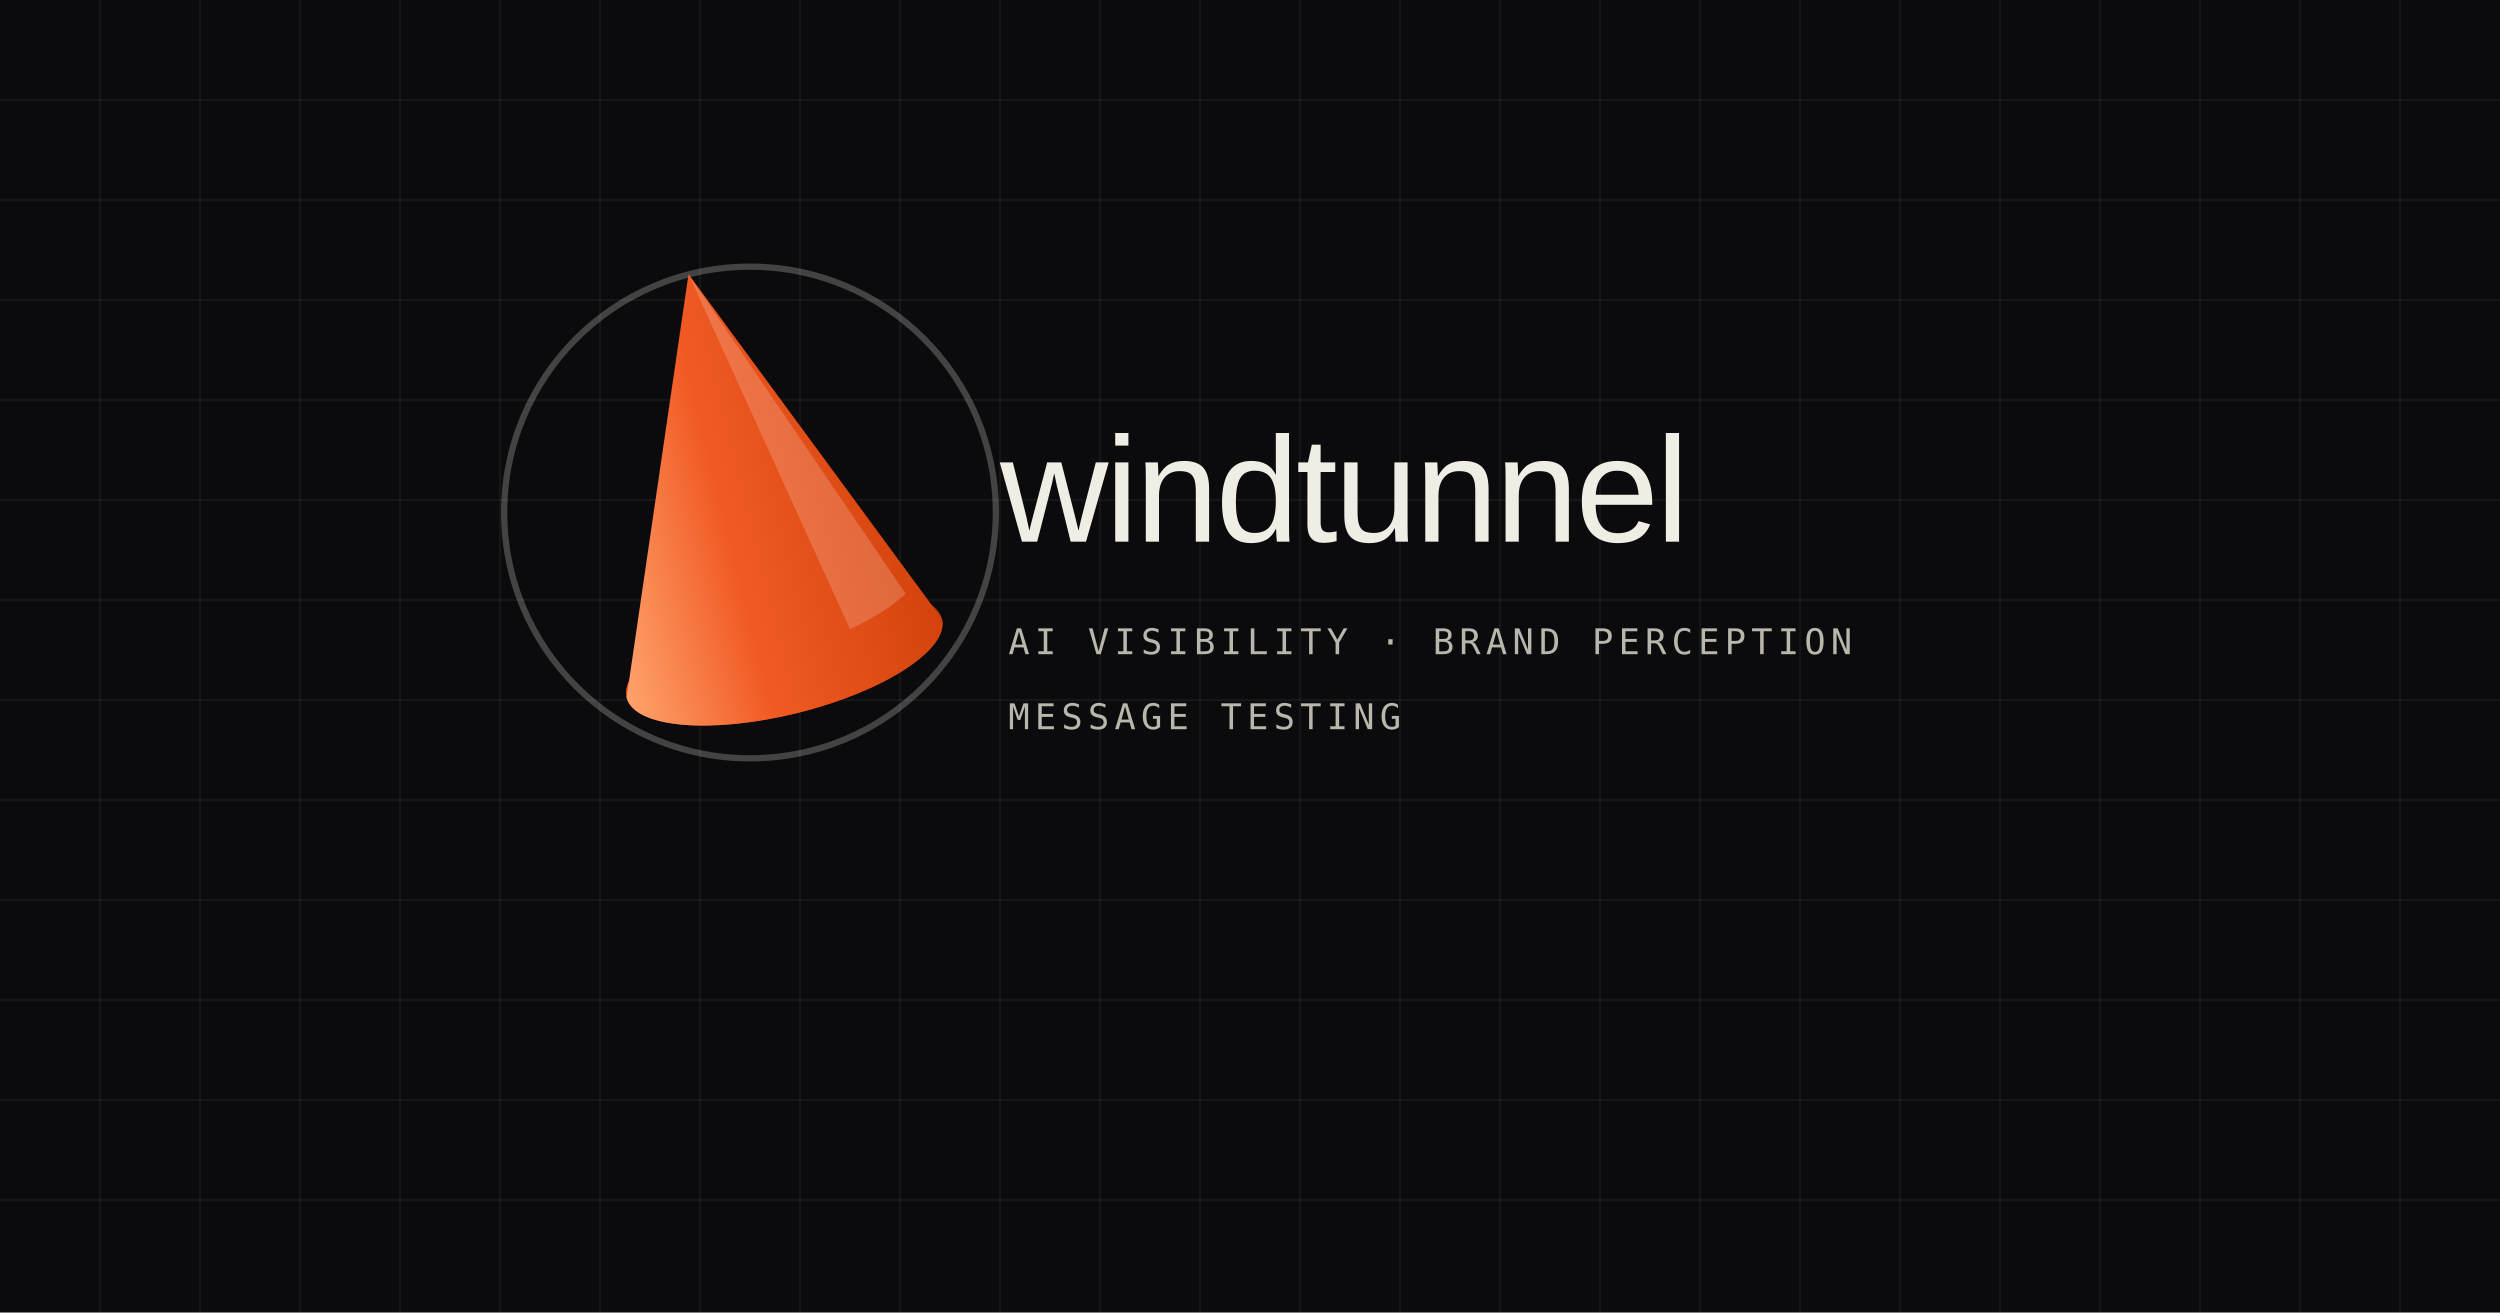
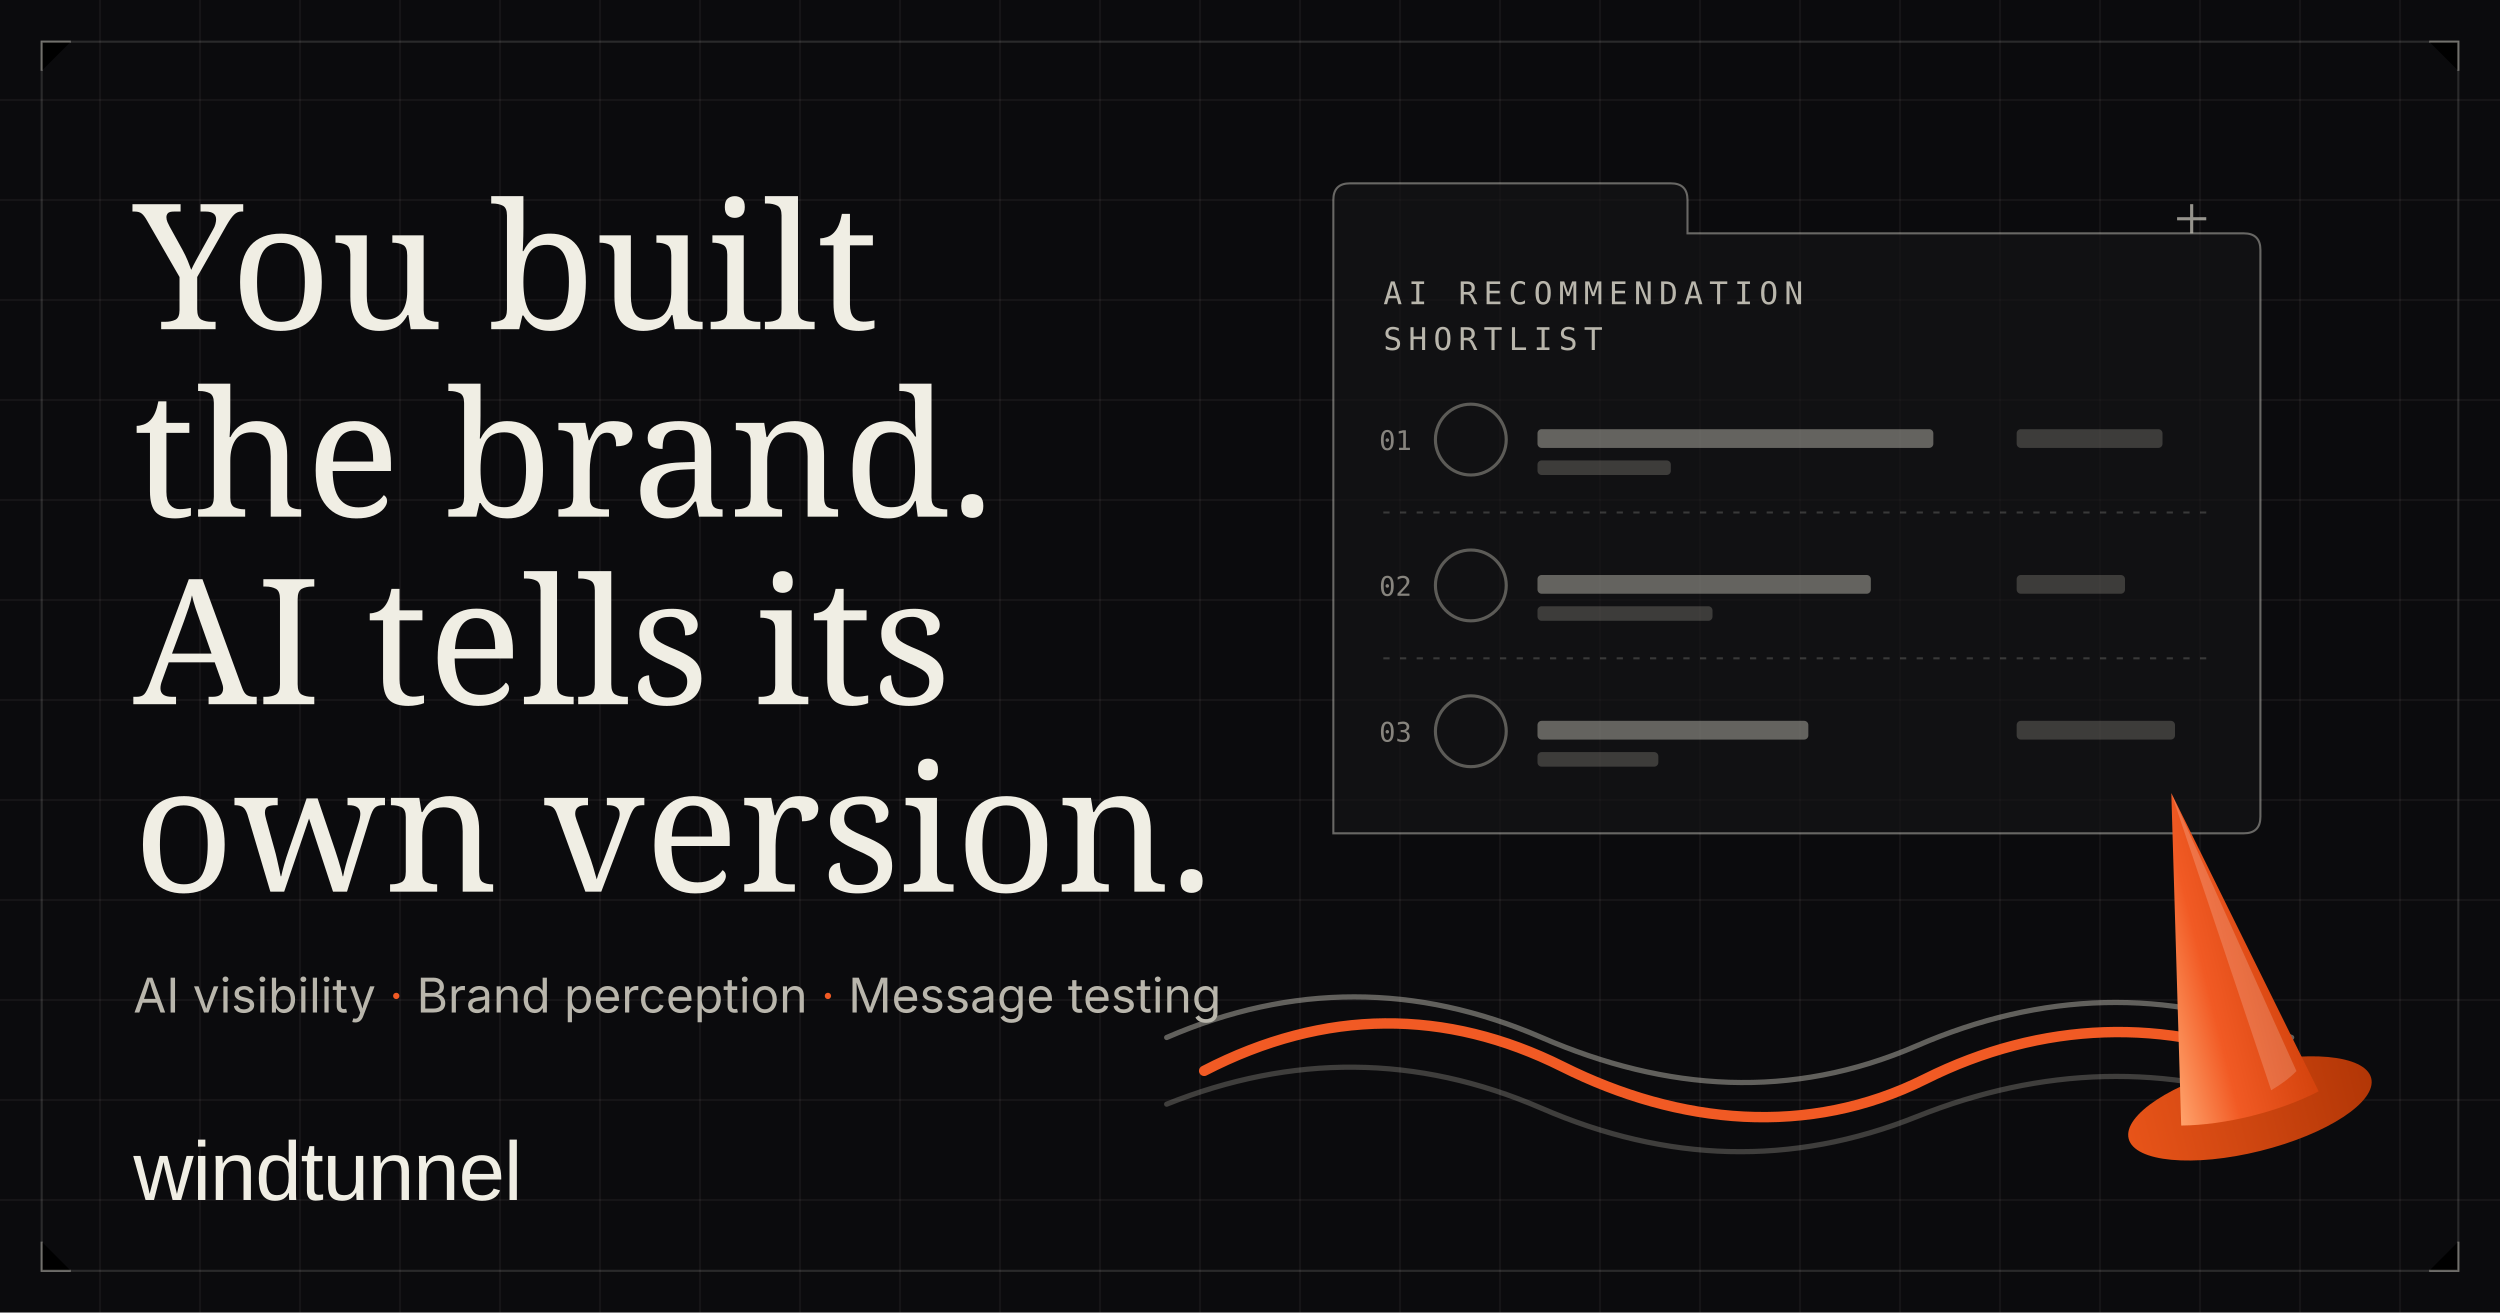
- <svg xmlns="http://www.w3.org/2000/svg" viewBox="0 0 1200 630" role="img" aria-label="Windtunnel · AI visibility audits and message testing">
+ <svg xmlns="http://www.w3.org/2000/svg" viewBox="0 0 1200 630" role="img" aria-label="Windtunnel · You built the brand. AI tells its own version.">
  <rect width="1200" height="630" fill="#0B0B0D" />
  <g stroke="rgba(240,238,228,0.05)" stroke-width="1">
    <path d="M0 48H1200M0 96H1200M0 144H1200M0 192H1200M0 240H1200M0 288H1200M0 336H1200M0 384H1200M0 432H1200M0 480H1200M0 528H1200M0 576H1200" />
    <path d="M48 0V630M96 0V630M144 0V630M192 0V630M240 0V630M288 0V630M336 0V630M384 0V630M432 0V630M480 0V630M528 0V630M576 0V630M624 0V630M672 0V630M720 0V630M768 0V630M816 0V630M864 0V630M912 0V630M960 0V630M1008 0V630M1056 0V630M1104 0V630M1152 0V630" />
  </g>
  <defs>
    <linearGradient id="c" x1="0" y1="0" x2="1" y2="0">
      <stop offset="0" stop-color="#FFA26B" />
      <stop offset="0.42" stop-color="#F15A24" />
      <stop offset="1" stop-color="#D4430D" />
    </linearGradient>
    <linearGradient id="b" x1="0" y1="0" x2="1" y2="0">
      <stop offset="0" stop-color="#E85419" />
      <stop offset="1" stop-color="#B23606" />
    </linearGradient>
  </defs>
-   <g transform="translate(180 70)">
-     <circle cx="180" cy="176" r="118" fill="none" stroke="rgba(240,238,228,0.25)" stroke-width="3" />
-     <g transform="rotate(-14 180 180)">
-       <ellipse cx="180" cy="248" rx="78" ry="27" fill="url(#b)" />
-       <path d="M180 58 L102 248 A78 27 0 0 0 258 248 Z" fill="url(#c)" />
-       <path d="M180 58 L214 242 A78 27 0 0 0 244 232 Z" fill="#fff" opacity="0.18" />
-     </g>
+   <rect x="20" y="20" width="1160" height="590" fill="none" stroke="rgba(240,238,228,0.14)" stroke-width="1" />
+   <g stroke="rgba(240,238,228,0.4)" stroke-width="1">
+     <path d="M20 34V20H34M1166 20h14v14M1180 596v14h-14M34 610H20v-14" />
  </g>
-   <text x="480" y="260" fill="#F0EEE4" font-family="Space Grotesk, Arial, sans-serif" font-size="72" font-weight="500" letter-spacing="-1.5">windtunnel</text>
-   <text x="484" y="314" fill="#B9B6AC" font-family="IBM Plex Mono, monospace" font-size="17" font-weight="500" letter-spacing="2.5">AI VISIBILITY · BRAND PERCEPTION</text>
-   <text x="484" y="350" fill="#B9B6AC" font-family="IBM Plex Mono, monospace" font-size="17" font-weight="500" letter-spacing="2.5">MESSAGE TESTING</text>
+   <g font-family="Instrument Serif, Georgia, serif" fill="#F0EEE4" font-size="84">
+     <text x="64" y="158">You built</text>
+     <text x="64" y="248">the brand.</text>
+     <text x="64" y="338">AI tells its</text>
+     <text x="64" y="428">own version.</text>
+   </g>
+   <text x="64" y="486" font-family="Inter, Arial, sans-serif" font-size="23" fill="#B9B6AC">AI visibility <tspan fill="#F15A24">·</tspan> Brand perception <tspan fill="#F15A24">·</tspan> Message testing</text>
+   <text x="64" y="576" font-family="Space Grotesk, Arial, sans-serif" font-size="40" font-weight="500" letter-spacing="-0.5" fill="#F0EEE4">windtunnel</text>
+   <path d="M640 400 V96 Q640 88 648 88 H802 Q810 88 810 96 V112 H1077 Q1085 112 1085 120 V392 Q1085 400 1077 400 H648 Q640 400 640 400 Z" fill="rgba(20,20,22,0.65)" stroke="rgba(240,238,228,0.4)" stroke-width="1" />
+   <g stroke="rgba(185,182,172,0.8)" stroke-width="1.5">
+     <path d="M1052 98v14M1045 105h14" />
+   </g>
+   <g font-family="IBM Plex Mono, monospace" font-size="15" font-weight="500" letter-spacing="3" fill="#B9B6AC">
+     <text x="664" y="146">AI RECOMMENDATION</text>
+     <text x="664" y="168">SHORTLIST</text>
+   </g>
+   <g stroke="rgba(240,238,228,0.18)" stroke-width="1" stroke-dasharray="3 5">
+     <path d="M664 246h396M664 316h396" />
+   </g>
+   <g font-family="IBM Plex Mono, monospace" font-size="13" fill="rgba(185,182,172,0.7)">
+     <text x="662" y="216">01</text>
+     <text x="662" y="286">02</text>
+     <text x="662" y="356">03</text>
+   </g>
+   <g fill="none" stroke="rgba(185,182,172,0.45)" stroke-width="1.5">
+     <circle cx="706" cy="211" r="17" />
+     <circle cx="706" cy="281" r="17" />
+     <circle cx="706" cy="351" r="17" />
+   </g>
+   <g fill="rgba(185,182,172,0.5)">
+     <rect x="738" y="206" width="190" height="9" rx="2" />
+     <rect x="738" y="276" width="160" height="9" rx="2" />
+     <rect x="738" y="346" width="130" height="9" rx="2" />
+   </g>
+   <g fill="rgba(185,182,172,0.26)">
+     <rect x="738" y="221" width="64" height="7" rx="2" />
+     <rect x="738" y="291" width="84" height="7" rx="2" />
+     <rect x="738" y="361" width="58" height="7" rx="2" />
+     <rect x="968" y="206" width="70" height="9" rx="2" />
+     <rect x="968" y="276" width="52" height="9" rx="2" />
+     <rect x="968" y="346" width="76" height="9" rx="2" />
+   </g>
+   <g fill="none" stroke-linecap="round">
+     <path d="M560 498c60-26 120-26 180 0s120 30 180 4 120-28 180-4" stroke="rgba(185,182,172,0.5)" stroke-width="2.5" />
+     <path d="M560 530c60-24 120-24 180 2s120 28 180 4 120-26 180-4" stroke="rgba(185,182,172,0.3)" stroke-width="2.5" />
+     <path d="M578 514c58-30 116-30 172-2s118 34 174 6 116-30 172-6" stroke="#F15A24" stroke-width="5" />
+   </g>
+   <g transform="translate(1064 468) rotate(-14)">
+     <ellipse cx="0" cy="66" rx="60" ry="21" fill="url(#b)" />
+     <path d="M0 -90 L-34 66 A60 21 0 0 0 34 66 Z" fill="url(#c)" />
+     <path d="M0 -90 L12 60 A60 21 0 0 0 26 54 Z" fill="#FFFFFF" opacity="0.18" />
+   </g>
</svg>
